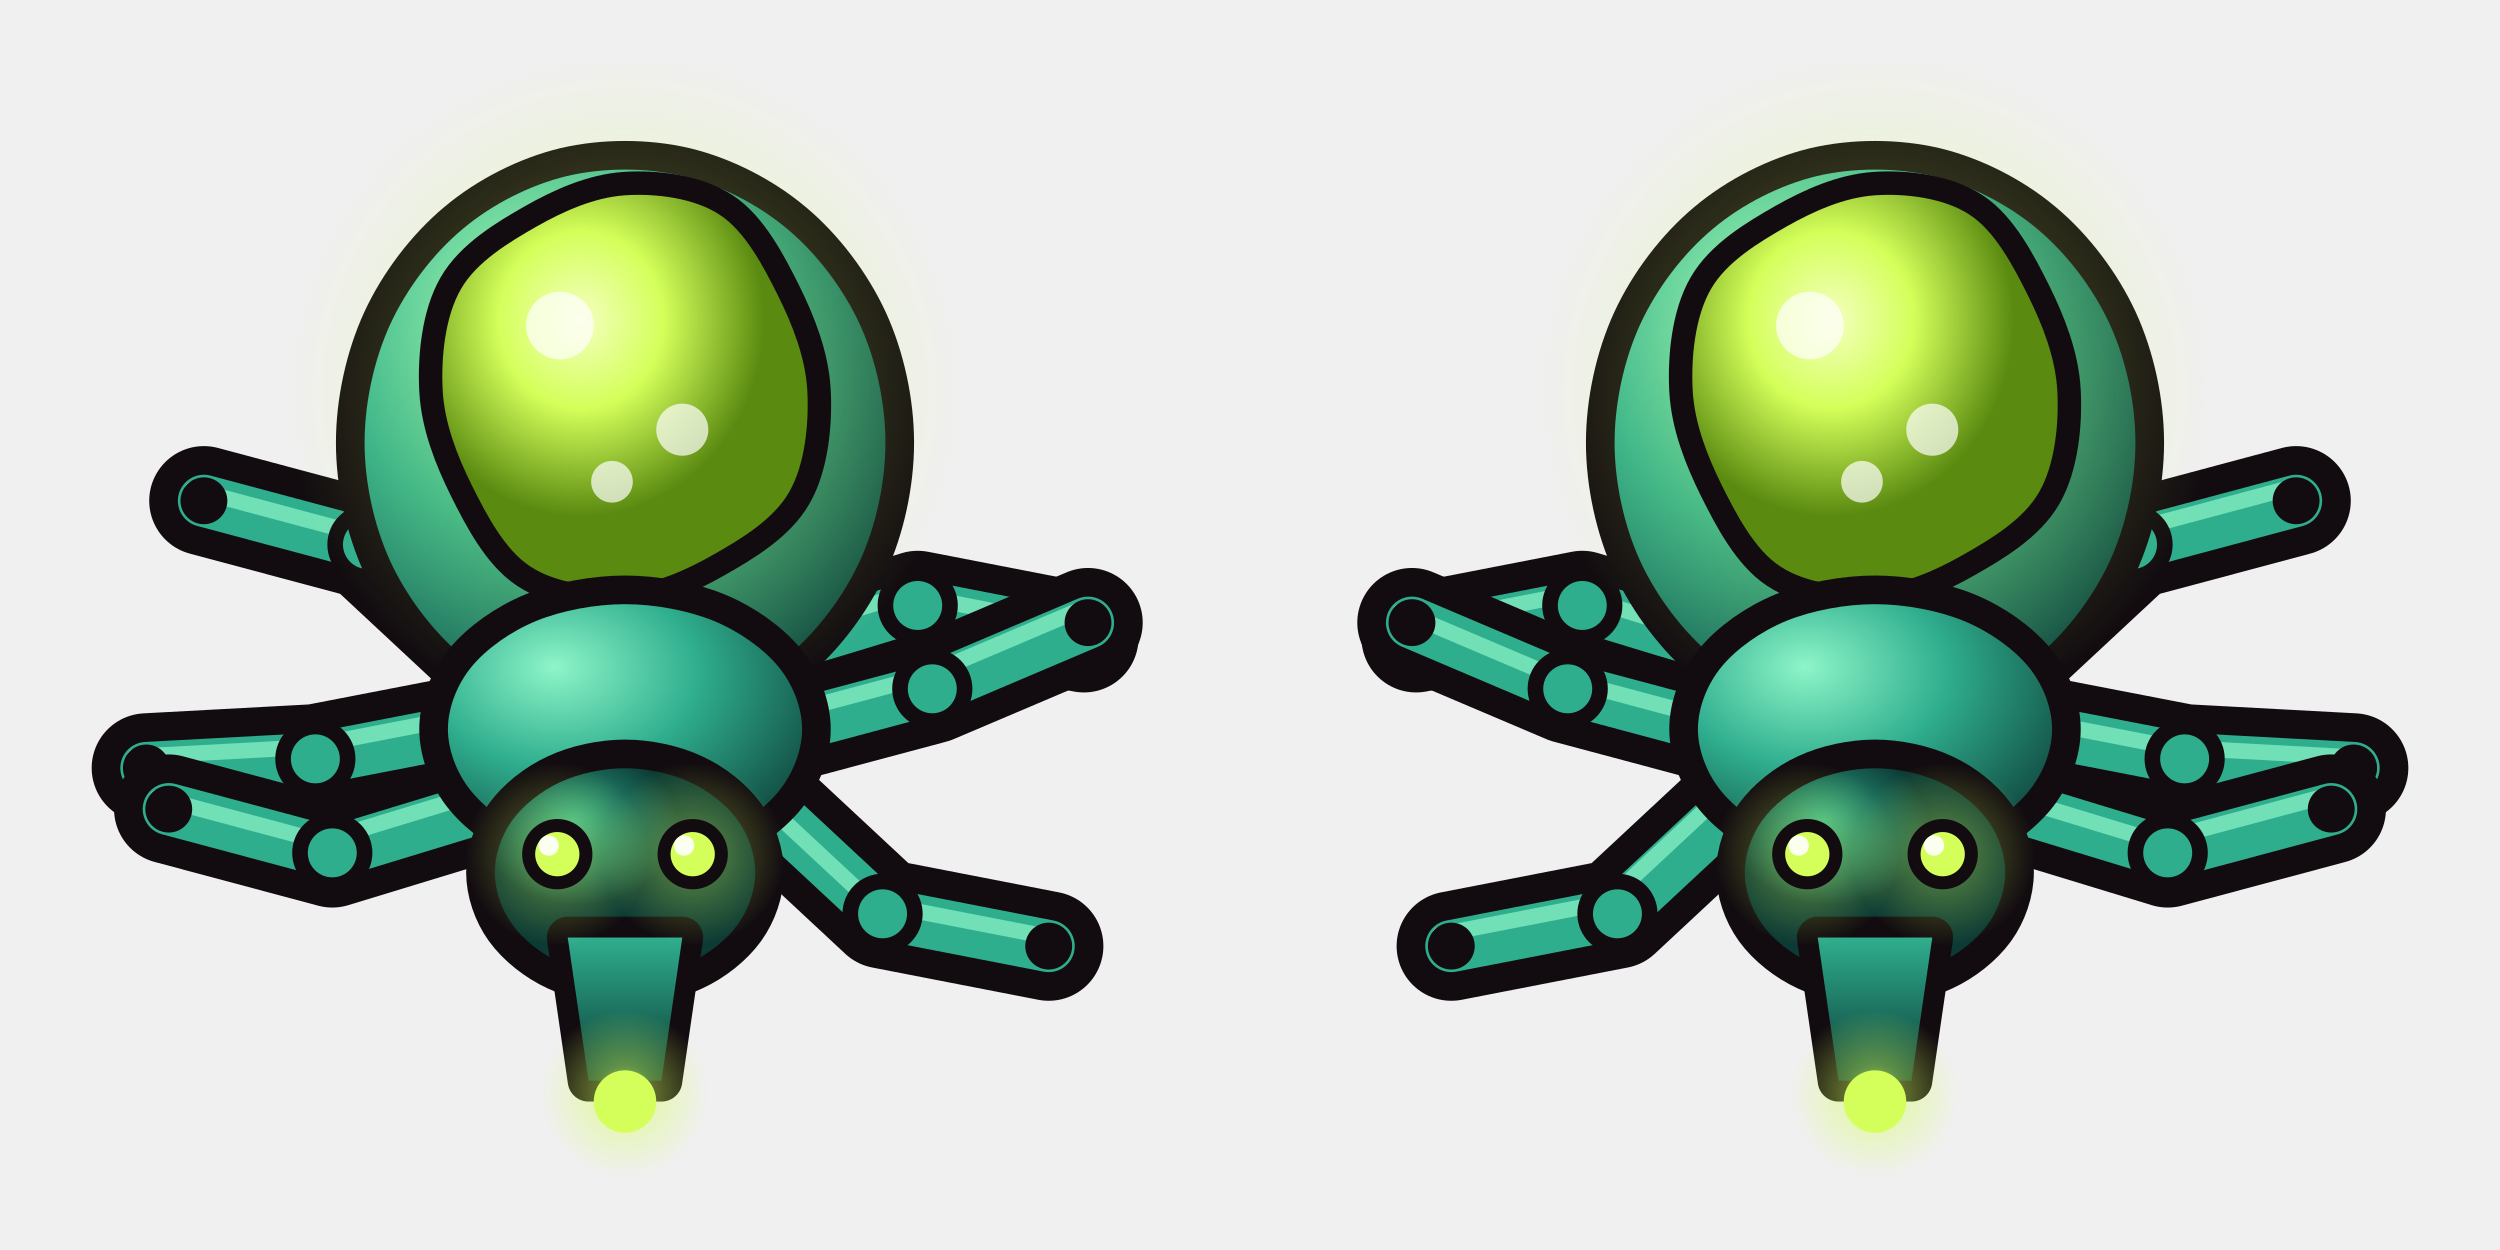
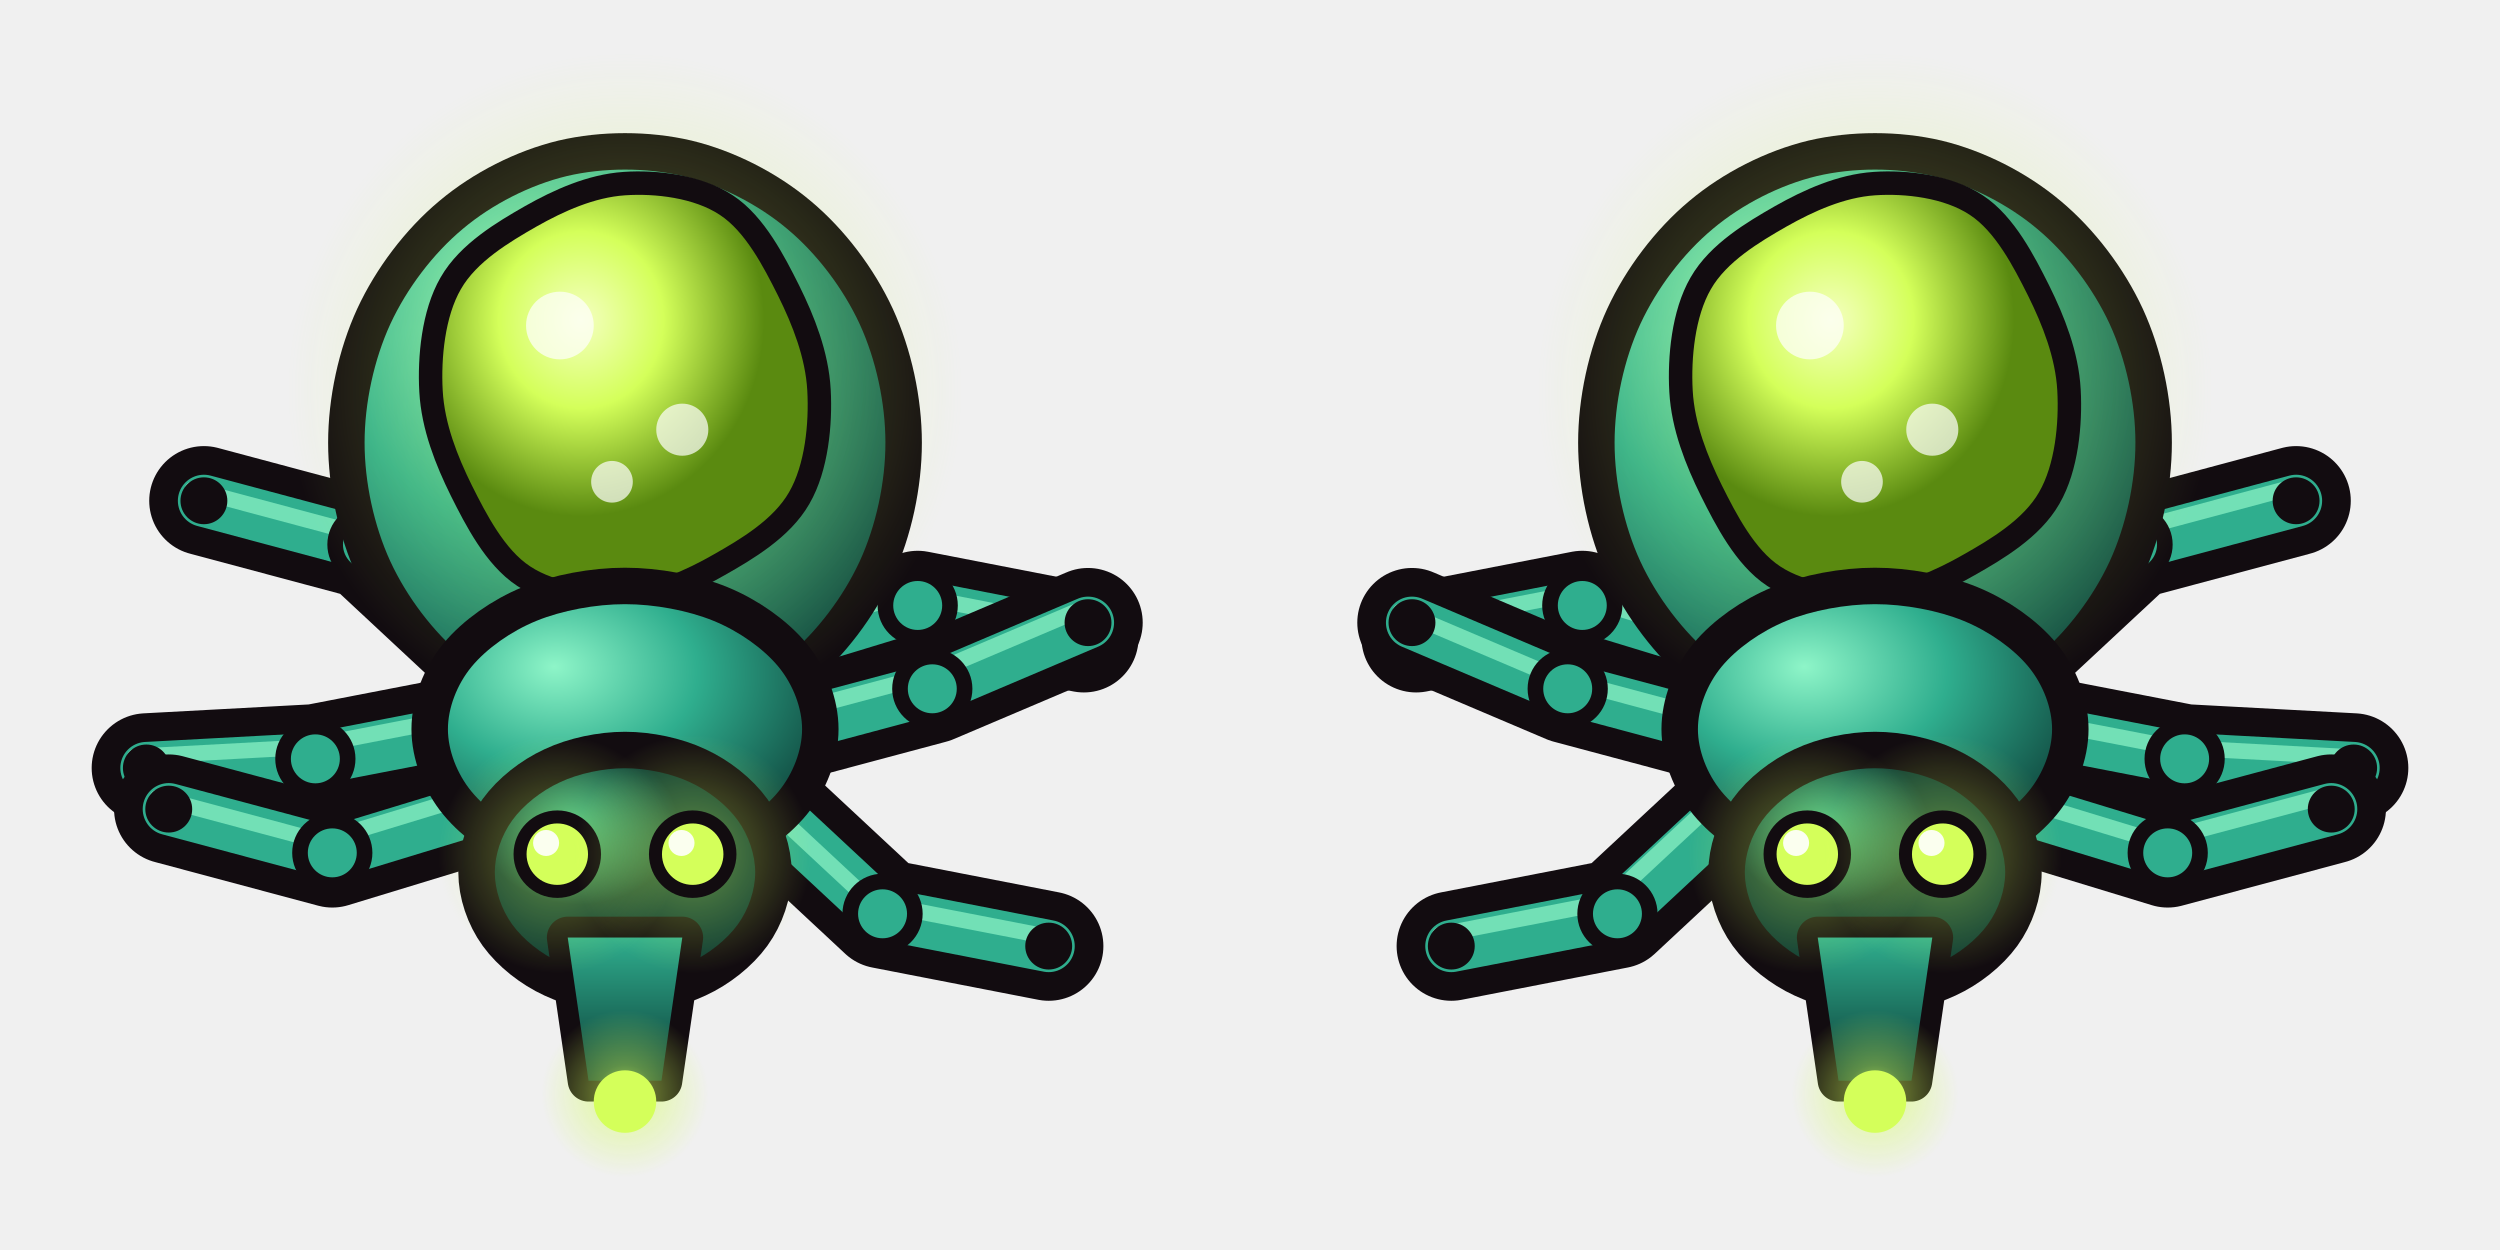
- <svg xmlns="http://www.w3.org/2000/svg" width="192" height="96" viewBox="0 0 96 48">
+ <svg xmlns="http://www.w3.org/2000/svg" width="384" height="192" viewBox="0 0 96 48">
  <defs>
    <clipPath id="cp1">
      <rect x="0.5" y="0.5" width="47.0" height="47.0" />
    </clipPath>
    <radialGradient id="rg2" gradientUnits="objectBoundingBox" cx="0.35" cy="0.3" r="0.85" fx="0.3" fy="0.25">
      <stop offset="0" stop-color="#8ef5c8" stop-opacity="1" />
      <stop offset="0.45" stop-color="#2fae8e" stop-opacity="1" />
      <stop offset="1" stop-color="#0c3a34" stop-opacity="1" />
    </radialGradient>
    <radialGradient id="rg3" gradientUnits="objectBoundingBox" cx="0.5" cy="0.5" r="0.5">
      <stop offset="0" stop-color="#d4ff5a" stop-opacity="0.55" />
      <stop offset="0.35" stop-color="#d4ff5a" stop-opacity="0.28" />
      <stop offset="1" stop-color="#d4ff5a" stop-opacity="0" />
    </radialGradient>
    <radialGradient id="rg4" gradientUnits="objectBoundingBox" cx="0.38" cy="0.32" r="0.5">
      <stop offset="0" stop-color="#f4ffc0" stop-opacity="1" />
      <stop offset="0.45" stop-color="#d4ff5a" stop-opacity="1" />
      <stop offset="1" stop-color="#5a8a10" stop-opacity="1" />
    </radialGradient>
    <radialGradient id="rg5" gradientUnits="objectBoundingBox" cx="0.35" cy="0.3" r="0.85" fx="0.3" fy="0.25">
      <stop offset="0" stop-color="#8ef5c8" stop-opacity="1" />
      <stop offset="0.45" stop-color="#2fae8e" stop-opacity="1" />
      <stop offset="1" stop-color="#0c3a34" stop-opacity="1" />
    </radialGradient>
    <radialGradient id="rg6" gradientUnits="objectBoundingBox" cx="0.35" cy="0.3" r="0.85" fx="0.3" fy="0.25">
      <stop offset="0" stop-color="#2fae8e" stop-opacity="1" />
      <stop offset="0.45" stop-color="#0c3a34" stop-opacity="1" />
      <stop offset="1" stop-color="#0c3a34" stop-opacity="1" />
    </radialGradient>
    <linearGradient id="lg7" gradientUnits="objectBoundingBox" x1="0" y1="0" x2="0" y2="1">
      <stop offset="0" stop-color="#2fae8e" stop-opacity="1" />
      <stop offset="1" stop-color="#0c3a34" stop-opacity="1" />
    </linearGradient>
    <radialGradient id="rg8" gradientUnits="objectBoundingBox" cx="0.5" cy="0.5" r="0.5">
      <stop offset="0" stop-color="#d4ff5a" stop-opacity="0.8" />
      <stop offset="0.35" stop-color="#d4ff5a" stop-opacity="0.4" />
      <stop offset="1" stop-color="#d4ff5a" stop-opacity="0" />
    </radialGradient>
    <radialGradient id="rg9" gradientUnits="objectBoundingBox" cx="0.5" cy="0.5" r="0.5">
      <stop offset="0" stop-color="#d4ff5a" stop-opacity="0.55" />
      <stop offset="0.35" stop-color="#d4ff5a" stop-opacity="0.28" />
      <stop offset="1" stop-color="#d4ff5a" stop-opacity="0" />
    </radialGradient>
    <radialGradient id="rg10" gradientUnits="objectBoundingBox" cx="0.5" cy="0.5" r="0.5">
      <stop offset="0" stop-color="#d4ff5a" stop-opacity="0.55" />
      <stop offset="0.35" stop-color="#d4ff5a" stop-opacity="0.28" />
      <stop offset="1" stop-color="#d4ff5a" stop-opacity="0" />
    </radialGradient>
    <clipPath id="cp11">
      <rect x="0.5" y="0.5" width="47.0" height="47.0" />
    </clipPath>
    <radialGradient id="rg12" gradientUnits="objectBoundingBox" cx="0.35" cy="0.3" r="0.85" fx="0.3" fy="0.25">
      <stop offset="0" stop-color="#8ef5c8" stop-opacity="1" />
      <stop offset="0.45" stop-color="#2fae8e" stop-opacity="1" />
      <stop offset="1" stop-color="#0c3a34" stop-opacity="1" />
    </radialGradient>
    <radialGradient id="rg13" gradientUnits="objectBoundingBox" cx="0.5" cy="0.5" r="0.5">
      <stop offset="0" stop-color="#d4ff5a" stop-opacity="0.55" />
      <stop offset="0.35" stop-color="#d4ff5a" stop-opacity="0.28" />
      <stop offset="1" stop-color="#d4ff5a" stop-opacity="0" />
    </radialGradient>
    <radialGradient id="rg14" gradientUnits="objectBoundingBox" cx="0.38" cy="0.32" r="0.5">
      <stop offset="0" stop-color="#f4ffc0" stop-opacity="1" />
      <stop offset="0.45" stop-color="#d4ff5a" stop-opacity="1" />
      <stop offset="1" stop-color="#5a8a10" stop-opacity="1" />
    </radialGradient>
    <radialGradient id="rg15" gradientUnits="objectBoundingBox" cx="0.35" cy="0.3" r="0.85" fx="0.3" fy="0.25">
      <stop offset="0" stop-color="#8ef5c8" stop-opacity="1" />
      <stop offset="0.45" stop-color="#2fae8e" stop-opacity="1" />
      <stop offset="1" stop-color="#0c3a34" stop-opacity="1" />
    </radialGradient>
    <radialGradient id="rg16" gradientUnits="objectBoundingBox" cx="0.35" cy="0.3" r="0.85" fx="0.3" fy="0.25">
      <stop offset="0" stop-color="#2fae8e" stop-opacity="1" />
      <stop offset="0.45" stop-color="#0c3a34" stop-opacity="1" />
      <stop offset="1" stop-color="#0c3a34" stop-opacity="1" />
    </radialGradient>
    <linearGradient id="lg17" gradientUnits="objectBoundingBox" x1="0" y1="0" x2="0" y2="1">
      <stop offset="0" stop-color="#2fae8e" stop-opacity="1" />
      <stop offset="1" stop-color="#0c3a34" stop-opacity="1" />
    </linearGradient>
    <radialGradient id="rg18" gradientUnits="objectBoundingBox" cx="0.5" cy="0.5" r="0.5">
      <stop offset="0" stop-color="#d4ff5a" stop-opacity="0.8" />
      <stop offset="0.35" stop-color="#d4ff5a" stop-opacity="0.4" />
      <stop offset="1" stop-color="#d4ff5a" stop-opacity="0" />
    </radialGradient>
    <radialGradient id="rg19" gradientUnits="objectBoundingBox" cx="0.5" cy="0.5" r="0.5">
      <stop offset="0" stop-color="#d4ff5a" stop-opacity="0.55" />
      <stop offset="0.35" stop-color="#d4ff5a" stop-opacity="0.28" />
      <stop offset="1" stop-color="#d4ff5a" stop-opacity="0" />
    </radialGradient>
    <radialGradient id="rg20" gradientUnits="objectBoundingBox" cx="0.5" cy="0.5" r="0.5">
      <stop offset="0" stop-color="#d4ff5a" stop-opacity="0.55" />
      <stop offset="0.35" stop-color="#d4ff5a" stop-opacity="0.28" />
      <stop offset="1" stop-color="#d4ff5a" stop-opacity="0" />
    </radialGradient>
  </defs>
-   <g transform="translate(0.0,0)">
+   <g transform="translate(0,0) scale(1.0)">
    <g clip-path="url(#cp1)">
      <polyline points="18.5,25 14.11,20.91 7.83,19.23" fill="none" stroke="#120c10" stroke-width="4.2" stroke-linecap="round" stroke-linejoin="round" />
      <polyline points="18.5,25 14.11,20.91 7.83,19.23" fill="none" stroke="#2fae8e" stroke-width="2" stroke-linecap="round" stroke-linejoin="round" />
      <polyline points="18.06,24.56 13.67,20.47 7.39,18.79" fill="none" stroke="#8ef5c8" stroke-width="0.6" stroke-linecap="round" stroke-linejoin="round" opacity="0.7" />
      <circle cx="14.11" cy="20.91" r="1.24" fill="#2fae8e" stroke="#120c10" stroke-width="0.6" />
      <circle cx="7.83" cy="19.23" r="0.9" fill="#120c10" />
      <polyline points="29.5,25 35.24,23.25 41.62,24.49" fill="none" stroke="#120c10" stroke-width="4.2" stroke-linecap="round" stroke-linejoin="round" />
      <polyline points="29.5,25 35.24,23.25 41.62,24.49" fill="none" stroke="#2fae8e" stroke-width="2" stroke-linecap="round" stroke-linejoin="round" />
      <polyline points="29.06,24.56 34.8,22.81 41.18,24.05" fill="none" stroke="#8ef5c8" stroke-width="0.6" stroke-linecap="round" stroke-linejoin="round" opacity="0.7" />
      <circle cx="35.24" cy="23.25" r="1.24" fill="#2fae8e" stroke="#120c10" stroke-width="0.6" />
      <circle cx="41.62" cy="24.49" r="0.9" fill="#120c10" />
      <polyline points="18,28 12.11,29.14 5.62,29.49" fill="none" stroke="#120c10" stroke-width="4.2" stroke-linecap="round" stroke-linejoin="round" />
      <polyline points="18,28 12.11,29.14 5.62,29.49" fill="none" stroke="#2fae8e" stroke-width="2" stroke-linecap="round" stroke-linejoin="round" />
      <polyline points="17.56,27.56 11.67,28.7 5.18,29.05" fill="none" stroke="#8ef5c8" stroke-width="0.6" stroke-linecap="round" stroke-linejoin="round" opacity="0.7" />
      <circle cx="12.11" cy="29.14" r="1.24" fill="#2fae8e" stroke="#120c10" stroke-width="0.6" />
      <circle cx="5.62" cy="29.49" r="0.9" fill="#120c10" />
      <polyline points="30,28 35.8,26.45 41.78,23.91" fill="none" stroke="#120c10" stroke-width="4.2" stroke-linecap="round" stroke-linejoin="round" />
      <polyline points="30,28 35.8,26.45 41.78,23.91" fill="none" stroke="#2fae8e" stroke-width="2" stroke-linecap="round" stroke-linejoin="round" />
      <polyline points="29.56,27.56 35.36,26.01 41.34,23.47" fill="none" stroke="#8ef5c8" stroke-width="0.6" stroke-linecap="round" stroke-linejoin="round" opacity="0.7" />
      <circle cx="35.8" cy="26.45" r="1.24" fill="#2fae8e" stroke="#120c10" stroke-width="0.6" />
      <circle cx="41.78" cy="23.91" r="0.9" fill="#120c10" />
      <polyline points="18.5,31 12.76,32.75 6.48,31.07" fill="none" stroke="#120c10" stroke-width="4.2" stroke-linecap="round" stroke-linejoin="round" />
      <polyline points="18.5,31 12.76,32.75 6.48,31.07" fill="none" stroke="#2fae8e" stroke-width="2" stroke-linecap="round" stroke-linejoin="round" />
      <polyline points="18.06,30.56 12.32,32.31 6.04,30.63" fill="none" stroke="#8ef5c8" stroke-width="0.6" stroke-linecap="round" stroke-linejoin="round" opacity="0.7" />
      <circle cx="12.76" cy="32.75" r="1.24" fill="#2fae8e" stroke="#120c10" stroke-width="0.6" />
      <circle cx="6.48" cy="31.07" r="0.9" fill="#120c10" />
      <polyline points="29.5,31 33.89,35.09 40.27,36.33" fill="none" stroke="#120c10" stroke-width="4.2" stroke-linecap="round" stroke-linejoin="round" />
      <polyline points="29.5,31 33.89,35.09 40.27,36.33" fill="none" stroke="#2fae8e" stroke-width="2" stroke-linecap="round" stroke-linejoin="round" />
      <polyline points="29.06,30.56 33.45,34.65 39.83,35.89" fill="none" stroke="#8ef5c8" stroke-width="0.6" stroke-linecap="round" stroke-linejoin="round" opacity="0.7" />
      <circle cx="33.89" cy="35.09" r="1.24" fill="#2fae8e" stroke="#120c10" stroke-width="0.6" />
      <circle cx="40.27" cy="36.33" r="0.9" fill="#120c10" />
-       <path d="M34,17 C34,18.52 33.64,20.19 33.01,21.56 C32.38,22.92 31.37,24.26 30.23,25.21 C29.1,26.16 27.64,26.9 26.23,27.24 C24.82,27.57 23.18,27.57 21.77,27.24 C20.36,26.9 18.9,26.16 17.77,25.21 C16.63,24.26 15.62,22.92 14.99,21.56 C14.36,20.19 14,18.52 14,17 C14,15.48 14.36,13.81 14.99,12.44 C15.62,11.08 16.63,9.74 17.77,8.79 C18.9,7.84 20.36,7.1 21.77,6.76 C23.18,6.43 24.82,6.43 26.23,6.76 C27.64,7.1 29.1,7.84 30.23,8.79 C31.37,9.74 32.38,11.08 33.01,12.44 C33.64,13.81 34,15.48 34,17 Z" fill="#120c10" stroke="#120c10" stroke-width="2.2" stroke-linejoin="round" />
+       <path d="M34,17 C34,18.52 33.64,20.19 33.01,21.56 C32.38,22.92 31.37,24.26 30.23,25.21 C29.1,26.16 27.64,26.9 26.23,27.24 C24.82,27.57 23.18,27.57 21.77,27.24 C20.36,26.9 18.9,26.16 17.77,25.21 C16.63,24.26 15.62,22.92 14.99,21.56 C14.36,20.19 14,18.52 14,17 C14,15.48 14.36,13.81 14.99,12.44 C15.62,11.08 16.63,9.74 17.77,8.79 C18.9,7.84 20.36,7.1 21.77,6.76 C23.18,6.43 24.82,6.43 26.23,6.76 C27.64,7.1 29.1,7.84 30.23,8.79 C31.37,9.74 32.38,11.08 33.01,12.44 C33.64,13.81 34,15.48 34,17 Z" fill="#120c10" stroke="#120c10" stroke-width="2.8" stroke-linejoin="round" />
      <path d="M34,17 C34,18.52 33.64,20.19 33.01,21.56 C32.38,22.92 31.37,24.26 30.23,25.21 C29.1,26.16 27.64,26.9 26.23,27.24 C24.82,27.57 23.18,27.57 21.77,27.24 C20.36,26.9 18.9,26.16 17.77,25.21 C16.63,24.26 15.62,22.92 14.99,21.56 C14.36,20.19 14,18.52 14,17 C14,15.48 14.36,13.81 14.99,12.44 C15.62,11.08 16.63,9.74 17.77,8.79 C18.9,7.84 20.36,7.1 21.77,6.76 C23.18,6.43 24.82,6.43 26.23,6.76 C27.64,7.1 29.1,7.84 30.23,8.79 C31.37,9.74 32.38,11.08 33.01,12.44 C33.64,13.81 34,15.48 34,17 Z" fill="url(#rg2)" />
      <circle cx="24" cy="15" r="13" fill="url(#rg3)" />
      <path d="M31,15 C31.07,16.26 30.91,17.85 30.3,18.9 C29.7,19.95 28.45,20.7 27.39,21.3 C26.34,21.9 25.17,22.42 24,22.5 C22.83,22.58 21.34,22.4 20.36,21.75 C19.38,21.11 18.68,19.76 18.12,18.64 C17.56,17.51 17.07,16.26 17,15 C16.93,13.74 17.09,12.15 17.7,11.1 C18.3,10.05 19.55,9.3 20.6,8.7 C21.66,8.1 22.83,7.58 24,7.5 C25.17,7.42 26.66,7.6 27.64,8.25 C28.62,8.89 29.32,10.24 29.88,11.36 C30.44,12.49 30.93,13.74 31,15 Z" fill="#120c10" stroke="#120c10" stroke-width="1.8" stroke-linejoin="round" />
      <path d="M31,15 C31.07,16.26 30.91,17.85 30.3,18.9 C29.7,19.95 28.45,20.7 27.39,21.3 C26.34,21.9 25.17,22.42 24,22.5 C22.83,22.58 21.34,22.4 20.36,21.75 C19.38,21.11 18.68,19.76 18.12,18.64 C17.56,17.51 17.07,16.26 17,15 C16.93,13.74 17.09,12.15 17.7,11.1 C18.3,10.05 19.55,9.3 20.6,8.7 C21.66,8.1 22.83,7.58 24,7.5 C25.17,7.42 26.66,7.6 27.64,8.25 C28.62,8.89 29.32,10.24 29.88,11.36 C30.44,12.49 30.93,13.74 31,15 Z" fill="url(#rg4)" />
      <circle cx="21.5" cy="12.5" r="1.3" fill="#ffffff" opacity="0.7" />
      <circle cx="26.2" cy="16.5" r="1" fill="#ffffff" opacity="0.7" />
      <circle cx="23.5" cy="18.5" r="0.8" fill="#ffffff" opacity="0.7" />
-       <path d="M30.8,28 C30.8,28.8 30.46,29.71 29.89,30.4 C29.32,31.09 28.38,31.76 27.4,32.16 C26.42,32.56 25.13,32.8 24,32.8 C22.87,32.8 21.58,32.56 20.6,32.16 C19.62,31.76 18.68,31.09 18.11,30.4 C17.54,29.71 17.2,28.8 17.2,28 C17.2,27.2 17.54,26.29 18.11,25.6 C18.68,24.91 19.62,24.24 20.6,23.84 C21.58,23.44 22.87,23.2 24,23.2 C25.13,23.2 26.42,23.44 27.4,23.84 C28.38,24.24 29.32,24.91 29.89,25.6 C30.46,26.29 30.8,27.2 30.8,28 Z" fill="#120c10" stroke="#120c10" stroke-width="2.2" stroke-linejoin="round" />
+       <path d="M30.8,28 C30.8,28.8 30.46,29.71 29.89,30.4 C29.32,31.09 28.38,31.76 27.4,32.16 C26.42,32.56 25.13,32.8 24,32.8 C22.87,32.8 21.58,32.56 20.6,32.16 C19.62,31.76 18.68,31.09 18.11,30.4 C17.54,29.71 17.2,28.8 17.2,28 C17.2,27.2 17.54,26.29 18.11,25.6 C18.68,24.91 19.62,24.24 20.6,23.84 C21.58,23.44 22.87,23.2 24,23.2 C25.13,23.2 26.42,23.44 27.4,23.84 C28.38,24.24 29.32,24.91 29.89,25.6 C30.46,26.29 30.8,27.2 30.8,28 Z" fill="#120c10" stroke="#120c10" stroke-width="2.8" stroke-linejoin="round" />
      <path d="M30.8,28 C30.8,28.8 30.46,29.71 29.89,30.4 C29.32,31.09 28.38,31.76 27.4,32.16 C26.42,32.56 25.13,32.8 24,32.8 C22.87,32.8 21.58,32.56 20.6,32.16 C19.62,31.76 18.68,31.09 18.11,30.4 C17.54,29.71 17.2,28.8 17.2,28 C17.2,27.2 17.54,26.29 18.11,25.6 C18.68,24.91 19.62,24.24 20.6,23.84 C21.58,23.44 22.87,23.2 24,23.2 C25.13,23.2 26.42,23.44 27.4,23.84 C28.38,24.24 29.32,24.91 29.89,25.6 C30.46,26.29 30.8,27.2 30.8,28 Z" fill="url(#rg5)" />
-       <path d="M29,33.5 C29,34.17 28.75,34.92 28.33,35.5 C27.91,36.08 27.22,36.63 26.5,36.96 C25.78,37.3 24.83,37.5 24,37.5 C23.17,37.5 22.22,37.3 21.5,36.96 C20.78,36.63 20.09,36.08 19.67,35.5 C19.25,34.92 19,34.17 19,33.5 C19,32.83 19.25,32.08 19.67,31.5 C20.09,30.92 20.78,30.37 21.5,30.04 C22.22,29.7 23.17,29.5 24,29.5 C24.83,29.5 25.78,29.7 26.5,30.04 C27.22,30.37 27.91,30.92 28.33,31.5 C28.75,32.08 29,32.83 29,33.5 Z" fill="#120c10" stroke="#120c10" stroke-width="2.2" stroke-linejoin="round" />
+       <path d="M29,33.5 C29,34.17 28.75,34.92 28.33,35.5 C27.91,36.08 27.22,36.63 26.5,36.96 C25.78,37.3 24.83,37.5 24,37.5 C23.17,37.5 22.22,37.3 21.5,36.96 C20.78,36.63 20.09,36.08 19.67,35.5 C19.25,34.92 19,34.17 19,33.5 C19,32.83 19.25,32.08 19.67,31.5 C20.09,30.92 20.78,30.37 21.5,30.04 C22.22,29.7 23.17,29.5 24,29.5 C24.83,29.5 25.78,29.7 26.5,30.04 C27.22,30.37 27.91,30.92 28.33,31.5 C28.75,32.08 29,32.83 29,33.5 Z" fill="#120c10" stroke="#120c10" stroke-width="2.8" stroke-linejoin="round" />
      <path d="M29,33.5 C29,34.17 28.75,34.92 28.33,35.5 C27.91,36.08 27.22,36.63 26.5,36.96 C25.78,37.3 24.83,37.5 24,37.5 C23.17,37.5 22.22,37.3 21.5,36.96 C20.78,36.63 20.09,36.08 19.67,35.5 C19.25,34.92 19,34.17 19,33.5 C19,32.83 19.25,32.08 19.67,31.5 C20.09,30.92 20.78,30.37 21.5,30.04 C22.22,29.7 23.17,29.5 24,29.5 C24.83,29.5 25.78,29.7 26.5,30.04 C27.22,30.37 27.91,30.92 28.33,31.5 C28.75,32.08 29,32.83 29,33.5 Z" fill="url(#rg6)" />
      <path d="M21.8,36 L22.6,41.5 L25.4,41.5 L26.2,36 Z" fill="#120c10" stroke="#120c10" stroke-width="1.6" stroke-linejoin="round" />
      <path d="M21.8,36 L22.6,41.5 L25.4,41.5 L26.2,36 Z" fill="url(#lg7)" />
      <circle cx="24" cy="42" r="3.2" fill="url(#rg8)" />
      <circle cx="24" cy="42.3" r="1.2" fill="#d4ff5a" />
-       <circle cx="21.4" cy="32.8" r="3.52" fill="url(#rg9)" />
-       <circle cx="21.4" cy="32.8" r="1.1" fill="#d4ff5a" stroke="#120c10" stroke-width="0.5" />
-       <circle cx="21.07" cy="32.47" r="0.39" fill="#ffffff" opacity="0.9" />
-       <circle cx="26.6" cy="32.8" r="3.52" fill="url(#rg10)" />
-       <circle cx="26.6" cy="32.8" r="1.1" fill="#d4ff5a" stroke="#120c10" stroke-width="0.5" />
-       <circle cx="26.27" cy="32.47" r="0.39" fill="#ffffff" opacity="0.9" />
+       <circle cx="21.4" cy="32.8" r="4.58" fill="url(#rg9)" />
+       <circle cx="21.4" cy="32.8" r="1.43" fill="#d4ff5a" stroke="#120c10" stroke-width="0.5" />
+       <circle cx="20.97" cy="32.37" r="0.5" fill="#ffffff" opacity="0.9" />
+       <circle cx="26.6" cy="32.8" r="4.58" fill="url(#rg10)" />
+       <circle cx="26.6" cy="32.8" r="1.43" fill="#d4ff5a" stroke="#120c10" stroke-width="0.5" />
+       <circle cx="26.17" cy="32.37" r="0.5" fill="#ffffff" opacity="0.9" />
    </g>
  </g>
-   <g transform="translate(48.0,0)">
+   <g transform="translate(48,0) scale(1.0)">
    <g clip-path="url(#cp11)">
      <polyline points="18.5,25 12.76,23.25 6.38,24.49" fill="none" stroke="#120c10" stroke-width="4.2" stroke-linecap="round" stroke-linejoin="round" />
      <polyline points="18.5,25 12.76,23.25 6.38,24.49" fill="none" stroke="#2fae8e" stroke-width="2" stroke-linecap="round" stroke-linejoin="round" />
      <polyline points="18.06,24.56 12.32,22.81 5.94,24.05" fill="none" stroke="#8ef5c8" stroke-width="0.6" stroke-linecap="round" stroke-linejoin="round" opacity="0.7" />
      <circle cx="12.76" cy="23.25" r="1.24" fill="#2fae8e" stroke="#120c10" stroke-width="0.6" />
      <circle cx="6.38" cy="24.49" r="0.9" fill="#120c10" />
      <polyline points="29.5,25 33.89,20.91 40.17,19.23" fill="none" stroke="#120c10" stroke-width="4.2" stroke-linecap="round" stroke-linejoin="round" />
      <polyline points="29.5,25 33.89,20.91 40.17,19.23" fill="none" stroke="#2fae8e" stroke-width="2" stroke-linecap="round" stroke-linejoin="round" />
      <polyline points="29.06,24.56 33.45,20.47 39.73,18.79" fill="none" stroke="#8ef5c8" stroke-width="0.6" stroke-linecap="round" stroke-linejoin="round" opacity="0.7" />
      <circle cx="33.89" cy="20.91" r="1.24" fill="#2fae8e" stroke="#120c10" stroke-width="0.6" />
      <circle cx="40.17" cy="19.23" r="0.9" fill="#120c10" />
      <polyline points="18,28 12.2,26.45 6.22,23.91" fill="none" stroke="#120c10" stroke-width="4.2" stroke-linecap="round" stroke-linejoin="round" />
      <polyline points="18,28 12.2,26.45 6.22,23.91" fill="none" stroke="#2fae8e" stroke-width="2" stroke-linecap="round" stroke-linejoin="round" />
      <polyline points="17.56,27.56 11.76,26.01 5.78,23.47" fill="none" stroke="#8ef5c8" stroke-width="0.6" stroke-linecap="round" stroke-linejoin="round" opacity="0.7" />
      <circle cx="12.2" cy="26.45" r="1.24" fill="#2fae8e" stroke="#120c10" stroke-width="0.6" />
      <circle cx="6.22" cy="23.91" r="0.9" fill="#120c10" />
      <polyline points="30,28 35.89,29.14 42.38,29.49" fill="none" stroke="#120c10" stroke-width="4.2" stroke-linecap="round" stroke-linejoin="round" />
      <polyline points="30,28 35.89,29.14 42.38,29.49" fill="none" stroke="#2fae8e" stroke-width="2" stroke-linecap="round" stroke-linejoin="round" />
      <polyline points="29.56,27.56 35.45,28.7 41.94,29.05" fill="none" stroke="#8ef5c8" stroke-width="0.6" stroke-linecap="round" stroke-linejoin="round" opacity="0.7" />
      <circle cx="35.89" cy="29.14" r="1.24" fill="#2fae8e" stroke="#120c10" stroke-width="0.6" />
      <circle cx="42.38" cy="29.49" r="0.9" fill="#120c10" />
      <polyline points="18.5,31 14.11,35.09 7.73,36.33" fill="none" stroke="#120c10" stroke-width="4.2" stroke-linecap="round" stroke-linejoin="round" />
      <polyline points="18.5,31 14.11,35.09 7.73,36.33" fill="none" stroke="#2fae8e" stroke-width="2" stroke-linecap="round" stroke-linejoin="round" />
      <polyline points="18.06,30.56 13.67,34.65 7.29,35.89" fill="none" stroke="#8ef5c8" stroke-width="0.6" stroke-linecap="round" stroke-linejoin="round" opacity="0.7" />
      <circle cx="14.11" cy="35.09" r="1.24" fill="#2fae8e" stroke="#120c10" stroke-width="0.6" />
      <circle cx="7.73" cy="36.33" r="0.9" fill="#120c10" />
      <polyline points="29.5,31 35.24,32.75 41.52,31.07" fill="none" stroke="#120c10" stroke-width="4.2" stroke-linecap="round" stroke-linejoin="round" />
      <polyline points="29.5,31 35.24,32.75 41.52,31.07" fill="none" stroke="#2fae8e" stroke-width="2" stroke-linecap="round" stroke-linejoin="round" />
      <polyline points="29.06,30.56 34.8,32.31 41.08,30.63" fill="none" stroke="#8ef5c8" stroke-width="0.6" stroke-linecap="round" stroke-linejoin="round" opacity="0.7" />
      <circle cx="35.24" cy="32.75" r="1.24" fill="#2fae8e" stroke="#120c10" stroke-width="0.6" />
      <circle cx="41.52" cy="31.07" r="0.9" fill="#120c10" />
-       <path d="M34,17 C34,18.52 33.64,20.19 33.01,21.56 C32.38,22.92 31.37,24.26 30.23,25.21 C29.1,26.16 27.64,26.9 26.23,27.24 C24.82,27.57 23.18,27.57 21.77,27.24 C20.36,26.9 18.9,26.16 17.77,25.21 C16.63,24.26 15.62,22.92 14.99,21.56 C14.36,20.19 14,18.52 14,17 C14,15.48 14.36,13.81 14.99,12.44 C15.62,11.08 16.63,9.74 17.77,8.79 C18.9,7.84 20.36,7.1 21.77,6.76 C23.18,6.43 24.82,6.43 26.23,6.76 C27.64,7.1 29.1,7.84 30.23,8.79 C31.37,9.74 32.38,11.08 33.01,12.44 C33.64,13.81 34,15.48 34,17 Z" fill="#120c10" stroke="#120c10" stroke-width="2.2" stroke-linejoin="round" />
+       <path d="M34,17 C34,18.52 33.64,20.19 33.01,21.56 C32.38,22.92 31.37,24.26 30.23,25.21 C29.1,26.16 27.64,26.9 26.23,27.24 C24.82,27.57 23.18,27.57 21.77,27.24 C20.36,26.9 18.9,26.16 17.77,25.21 C16.63,24.26 15.62,22.92 14.99,21.56 C14.36,20.19 14,18.52 14,17 C14,15.48 14.36,13.81 14.99,12.44 C15.62,11.08 16.63,9.74 17.77,8.79 C18.9,7.84 20.36,7.1 21.77,6.76 C23.18,6.43 24.82,6.43 26.23,6.76 C27.64,7.1 29.1,7.84 30.23,8.79 C31.37,9.74 32.38,11.08 33.01,12.44 C33.64,13.81 34,15.48 34,17 Z" fill="#120c10" stroke="#120c10" stroke-width="2.8" stroke-linejoin="round" />
      <path d="M34,17 C34,18.52 33.64,20.19 33.01,21.56 C32.38,22.92 31.37,24.26 30.23,25.21 C29.1,26.16 27.64,26.9 26.23,27.24 C24.82,27.57 23.18,27.57 21.77,27.24 C20.36,26.9 18.9,26.16 17.77,25.21 C16.63,24.26 15.62,22.92 14.99,21.56 C14.36,20.19 14,18.52 14,17 C14,15.48 14.36,13.81 14.99,12.44 C15.62,11.08 16.63,9.74 17.77,8.79 C18.9,7.84 20.36,7.1 21.77,6.76 C23.18,6.43 24.82,6.43 26.23,6.76 C27.64,7.1 29.1,7.84 30.23,8.79 C31.37,9.74 32.38,11.08 33.01,12.44 C33.64,13.81 34,15.48 34,17 Z" fill="url(#rg12)" />
      <circle cx="24" cy="15" r="13" fill="url(#rg13)" />
      <path d="M31,15 C31.07,16.26 30.91,17.85 30.3,18.9 C29.7,19.95 28.45,20.7 27.39,21.3 C26.34,21.9 25.17,22.42 24,22.5 C22.83,22.58 21.34,22.4 20.36,21.75 C19.38,21.11 18.68,19.76 18.12,18.64 C17.56,17.51 17.07,16.26 17,15 C16.93,13.74 17.09,12.15 17.7,11.1 C18.3,10.05 19.55,9.3 20.6,8.7 C21.66,8.1 22.83,7.58 24,7.5 C25.17,7.42 26.66,7.6 27.64,8.25 C28.62,8.89 29.32,10.24 29.88,11.36 C30.44,12.49 30.93,13.74 31,15 Z" fill="#120c10" stroke="#120c10" stroke-width="1.8" stroke-linejoin="round" />
      <path d="M31,15 C31.07,16.26 30.91,17.85 30.3,18.9 C29.7,19.95 28.45,20.7 27.39,21.3 C26.34,21.9 25.17,22.42 24,22.5 C22.83,22.58 21.34,22.4 20.36,21.75 C19.38,21.11 18.68,19.76 18.12,18.64 C17.56,17.51 17.07,16.26 17,15 C16.93,13.74 17.09,12.15 17.7,11.1 C18.3,10.05 19.55,9.3 20.6,8.7 C21.66,8.1 22.83,7.58 24,7.5 C25.17,7.42 26.66,7.6 27.64,8.25 C28.62,8.89 29.32,10.24 29.88,11.36 C30.44,12.49 30.93,13.74 31,15 Z" fill="url(#rg14)" />
      <circle cx="21.5" cy="12.5" r="1.3" fill="#ffffff" opacity="0.7" />
      <circle cx="26.2" cy="16.5" r="1" fill="#ffffff" opacity="0.7" />
      <circle cx="23.5" cy="18.5" r="0.8" fill="#ffffff" opacity="0.7" />
-       <path d="M30.8,28 C30.8,28.8 30.46,29.71 29.89,30.4 C29.32,31.09 28.38,31.76 27.4,32.16 C26.42,32.56 25.13,32.8 24,32.8 C22.87,32.8 21.58,32.56 20.6,32.16 C19.62,31.76 18.68,31.09 18.11,30.4 C17.54,29.71 17.2,28.8 17.2,28 C17.2,27.2 17.54,26.29 18.11,25.6 C18.68,24.91 19.62,24.24 20.6,23.84 C21.58,23.44 22.87,23.2 24,23.2 C25.13,23.2 26.42,23.44 27.4,23.84 C28.38,24.24 29.32,24.91 29.89,25.6 C30.46,26.29 30.8,27.2 30.8,28 Z" fill="#120c10" stroke="#120c10" stroke-width="2.2" stroke-linejoin="round" />
+       <path d="M30.8,28 C30.8,28.8 30.46,29.71 29.89,30.4 C29.32,31.09 28.38,31.76 27.4,32.16 C26.42,32.56 25.13,32.8 24,32.8 C22.87,32.8 21.58,32.56 20.6,32.16 C19.62,31.76 18.68,31.09 18.11,30.4 C17.54,29.71 17.2,28.8 17.2,28 C17.2,27.2 17.54,26.29 18.11,25.6 C18.68,24.91 19.62,24.24 20.6,23.84 C21.58,23.44 22.87,23.2 24,23.2 C25.13,23.2 26.42,23.44 27.4,23.84 C28.38,24.24 29.32,24.91 29.89,25.6 C30.46,26.29 30.8,27.2 30.8,28 Z" fill="#120c10" stroke="#120c10" stroke-width="2.8" stroke-linejoin="round" />
      <path d="M30.8,28 C30.8,28.8 30.46,29.71 29.89,30.4 C29.32,31.09 28.38,31.76 27.4,32.16 C26.42,32.56 25.13,32.8 24,32.8 C22.87,32.8 21.58,32.56 20.6,32.16 C19.62,31.76 18.68,31.09 18.11,30.4 C17.54,29.71 17.2,28.8 17.2,28 C17.2,27.2 17.54,26.29 18.11,25.6 C18.68,24.91 19.62,24.24 20.6,23.84 C21.58,23.44 22.87,23.2 24,23.2 C25.13,23.2 26.42,23.44 27.4,23.84 C28.38,24.24 29.32,24.91 29.89,25.6 C30.46,26.29 30.8,27.2 30.8,28 Z" fill="url(#rg15)" />
-       <path d="M29,33.5 C29,34.17 28.75,34.92 28.33,35.5 C27.91,36.08 27.22,36.63 26.5,36.96 C25.78,37.3 24.83,37.5 24,37.5 C23.17,37.5 22.22,37.3 21.5,36.96 C20.78,36.63 20.09,36.08 19.67,35.5 C19.25,34.92 19,34.17 19,33.5 C19,32.83 19.25,32.08 19.67,31.5 C20.09,30.92 20.78,30.37 21.5,30.04 C22.22,29.7 23.17,29.5 24,29.5 C24.83,29.5 25.78,29.7 26.5,30.04 C27.22,30.37 27.91,30.92 28.33,31.5 C28.75,32.08 29,32.83 29,33.5 Z" fill="#120c10" stroke="#120c10" stroke-width="2.2" stroke-linejoin="round" />
+       <path d="M29,33.5 C29,34.17 28.75,34.92 28.33,35.5 C27.91,36.08 27.22,36.63 26.5,36.96 C25.78,37.3 24.83,37.5 24,37.5 C23.17,37.5 22.22,37.3 21.5,36.96 C20.78,36.63 20.09,36.08 19.67,35.5 C19.25,34.92 19,34.17 19,33.5 C19,32.83 19.25,32.08 19.67,31.5 C20.09,30.92 20.78,30.37 21.5,30.04 C22.22,29.7 23.17,29.5 24,29.5 C24.83,29.5 25.78,29.7 26.5,30.04 C27.22,30.37 27.91,30.92 28.33,31.5 C28.75,32.08 29,32.83 29,33.5 Z" fill="#120c10" stroke="#120c10" stroke-width="2.8" stroke-linejoin="round" />
      <path d="M29,33.5 C29,34.17 28.75,34.92 28.33,35.5 C27.91,36.08 27.22,36.63 26.5,36.96 C25.78,37.3 24.83,37.5 24,37.5 C23.17,37.5 22.22,37.3 21.5,36.96 C20.78,36.63 20.09,36.08 19.67,35.5 C19.25,34.92 19,34.17 19,33.5 C19,32.83 19.25,32.08 19.67,31.5 C20.09,30.92 20.78,30.37 21.5,30.04 C22.22,29.7 23.17,29.5 24,29.5 C24.83,29.5 25.78,29.7 26.5,30.04 C27.22,30.37 27.91,30.92 28.33,31.5 C28.75,32.08 29,32.83 29,33.5 Z" fill="url(#rg16)" />
      <path d="M21.8,36 L22.6,41.5 L25.4,41.5 L26.2,36 Z" fill="#120c10" stroke="#120c10" stroke-width="1.6" stroke-linejoin="round" />
      <path d="M21.8,36 L22.6,41.5 L25.4,41.5 L26.2,36 Z" fill="url(#lg17)" />
      <circle cx="24" cy="42" r="3.2" fill="url(#rg18)" />
      <circle cx="24" cy="42.3" r="1.2" fill="#d4ff5a" />
-       <circle cx="21.4" cy="32.8" r="3.52" fill="url(#rg19)" />
-       <circle cx="21.4" cy="32.8" r="1.1" fill="#d4ff5a" stroke="#120c10" stroke-width="0.5" />
-       <circle cx="21.07" cy="32.47" r="0.39" fill="#ffffff" opacity="0.9" />
-       <circle cx="26.6" cy="32.8" r="3.52" fill="url(#rg20)" />
-       <circle cx="26.6" cy="32.8" r="1.1" fill="#d4ff5a" stroke="#120c10" stroke-width="0.5" />
-       <circle cx="26.27" cy="32.47" r="0.39" fill="#ffffff" opacity="0.9" />
+       <circle cx="21.4" cy="32.8" r="4.58" fill="url(#rg19)" />
+       <circle cx="21.4" cy="32.8" r="1.43" fill="#d4ff5a" stroke="#120c10" stroke-width="0.5" />
+       <circle cx="20.97" cy="32.37" r="0.5" fill="#ffffff" opacity="0.9" />
+       <circle cx="26.6" cy="32.8" r="4.58" fill="url(#rg20)" />
+       <circle cx="26.6" cy="32.8" r="1.43" fill="#d4ff5a" stroke="#120c10" stroke-width="0.5" />
+       <circle cx="26.17" cy="32.37" r="0.5" fill="#ffffff" opacity="0.9" />
    </g>
  </g>
</svg>
